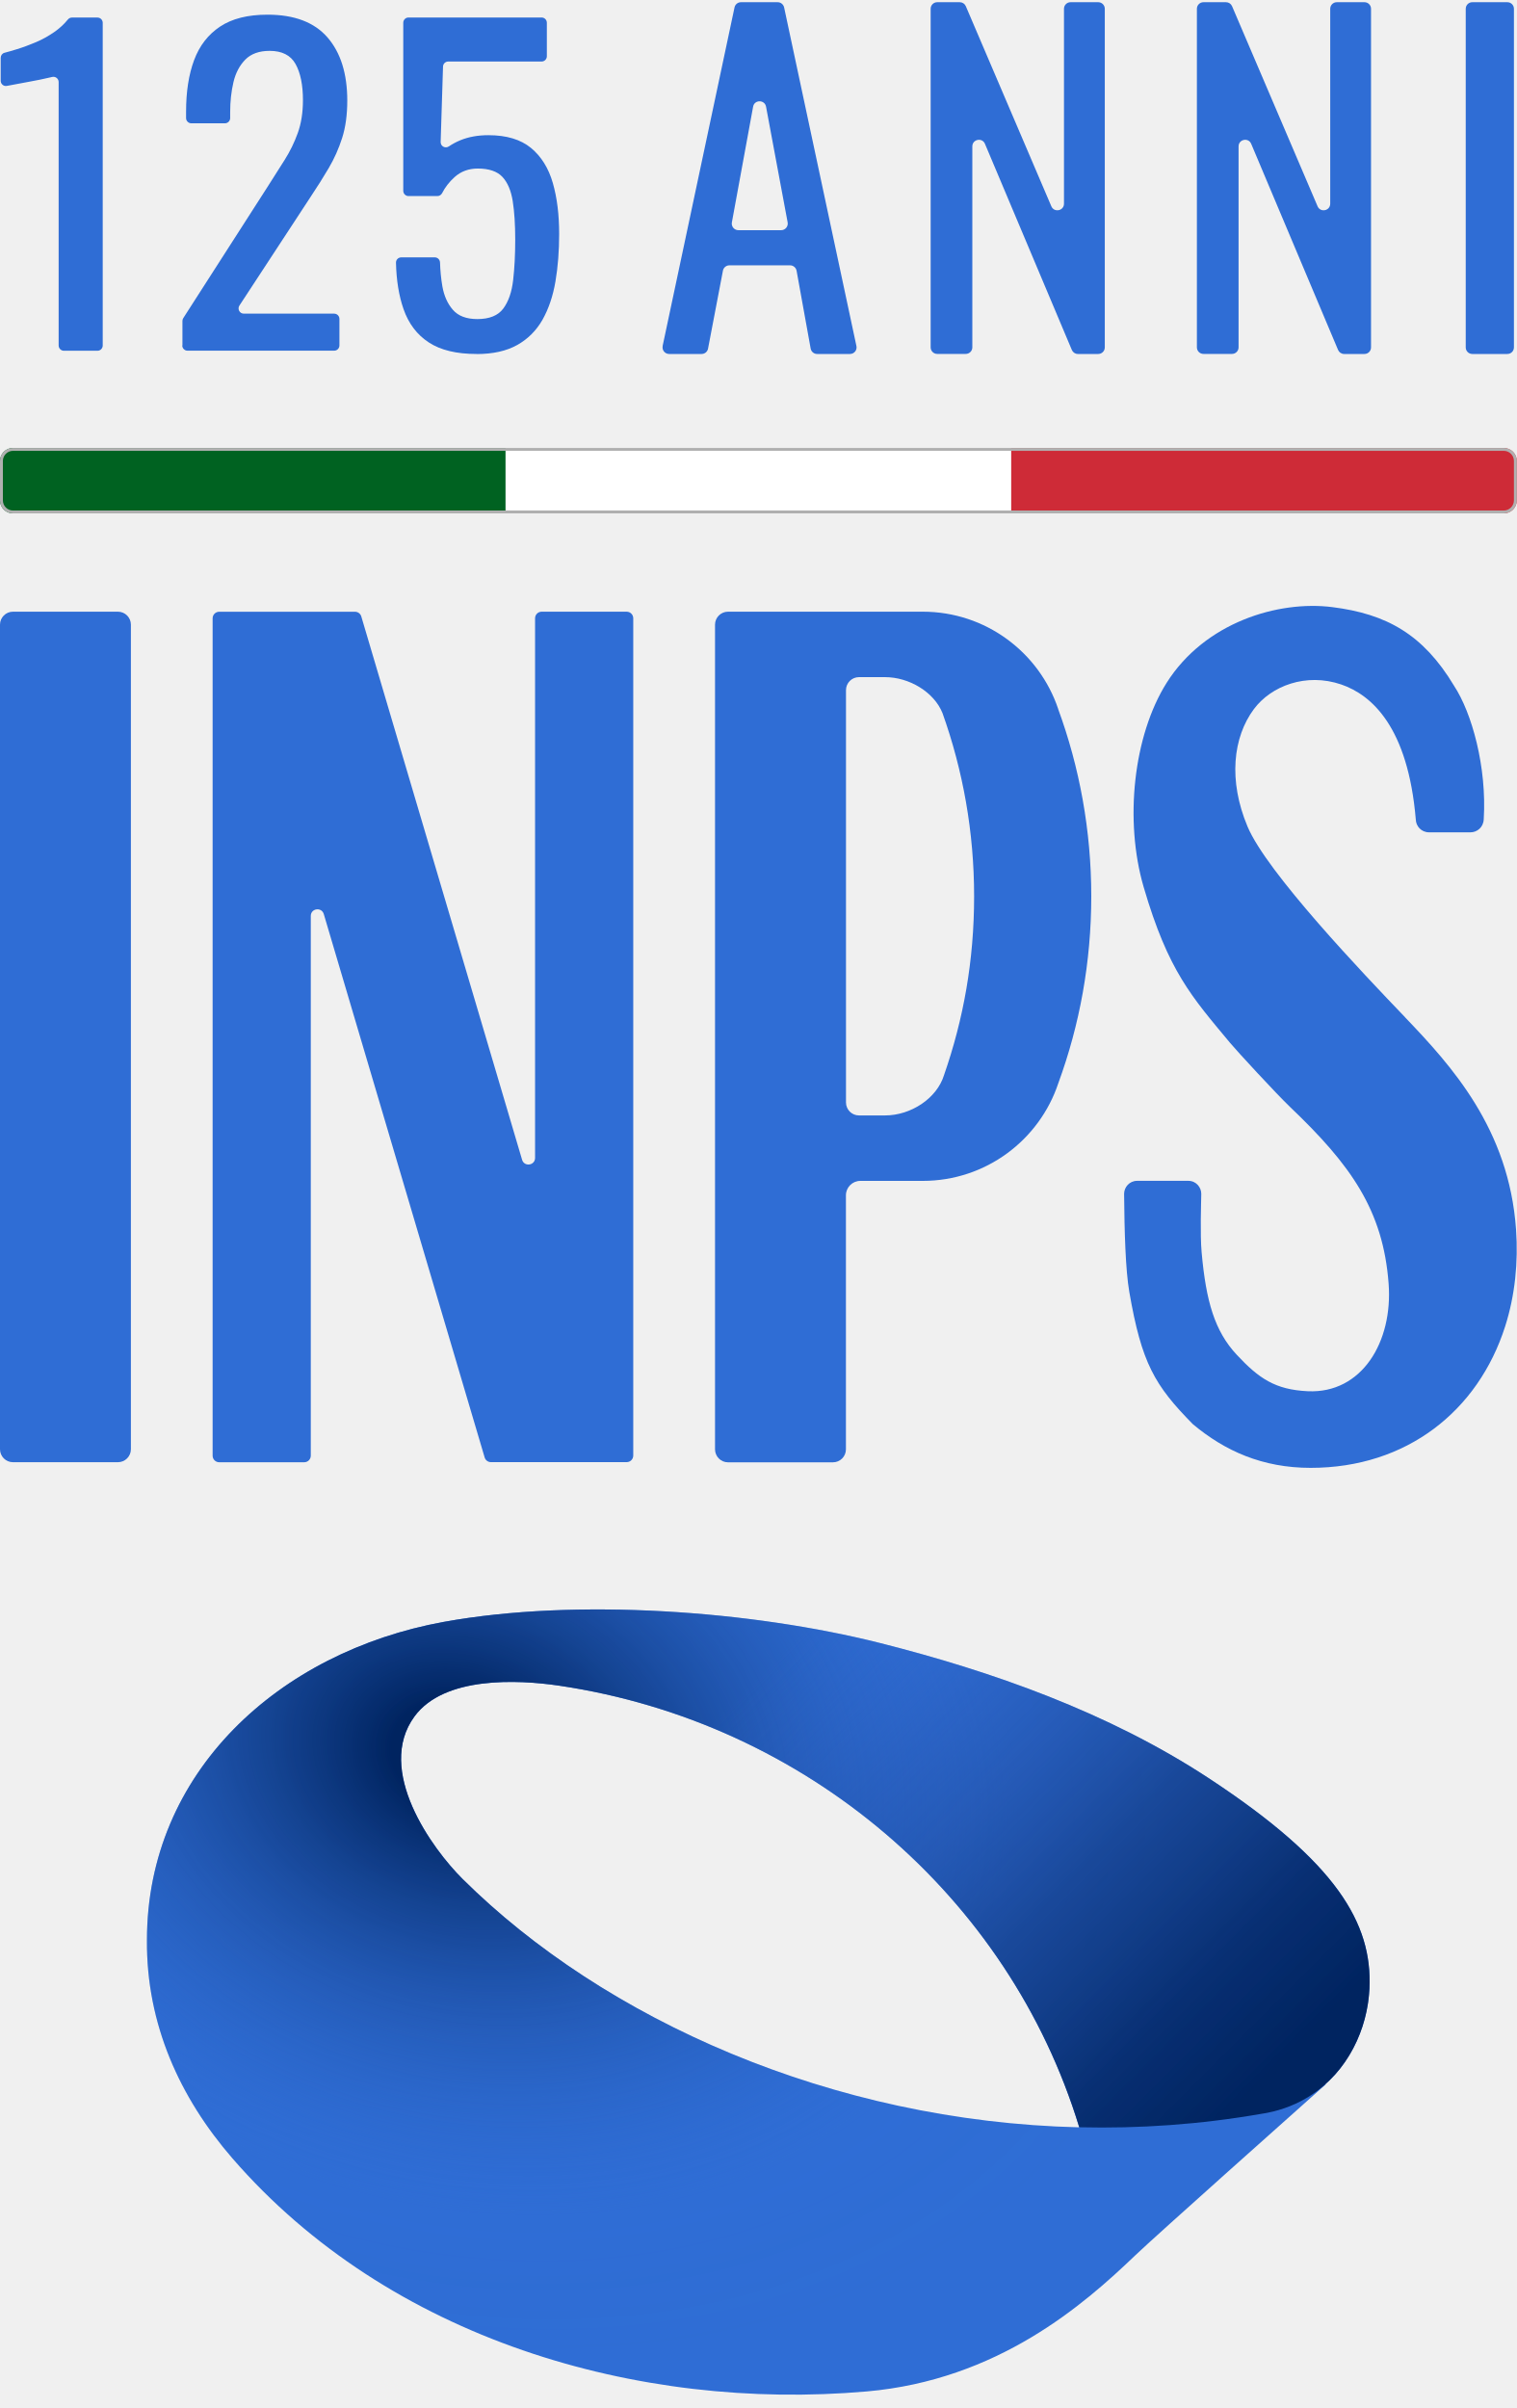
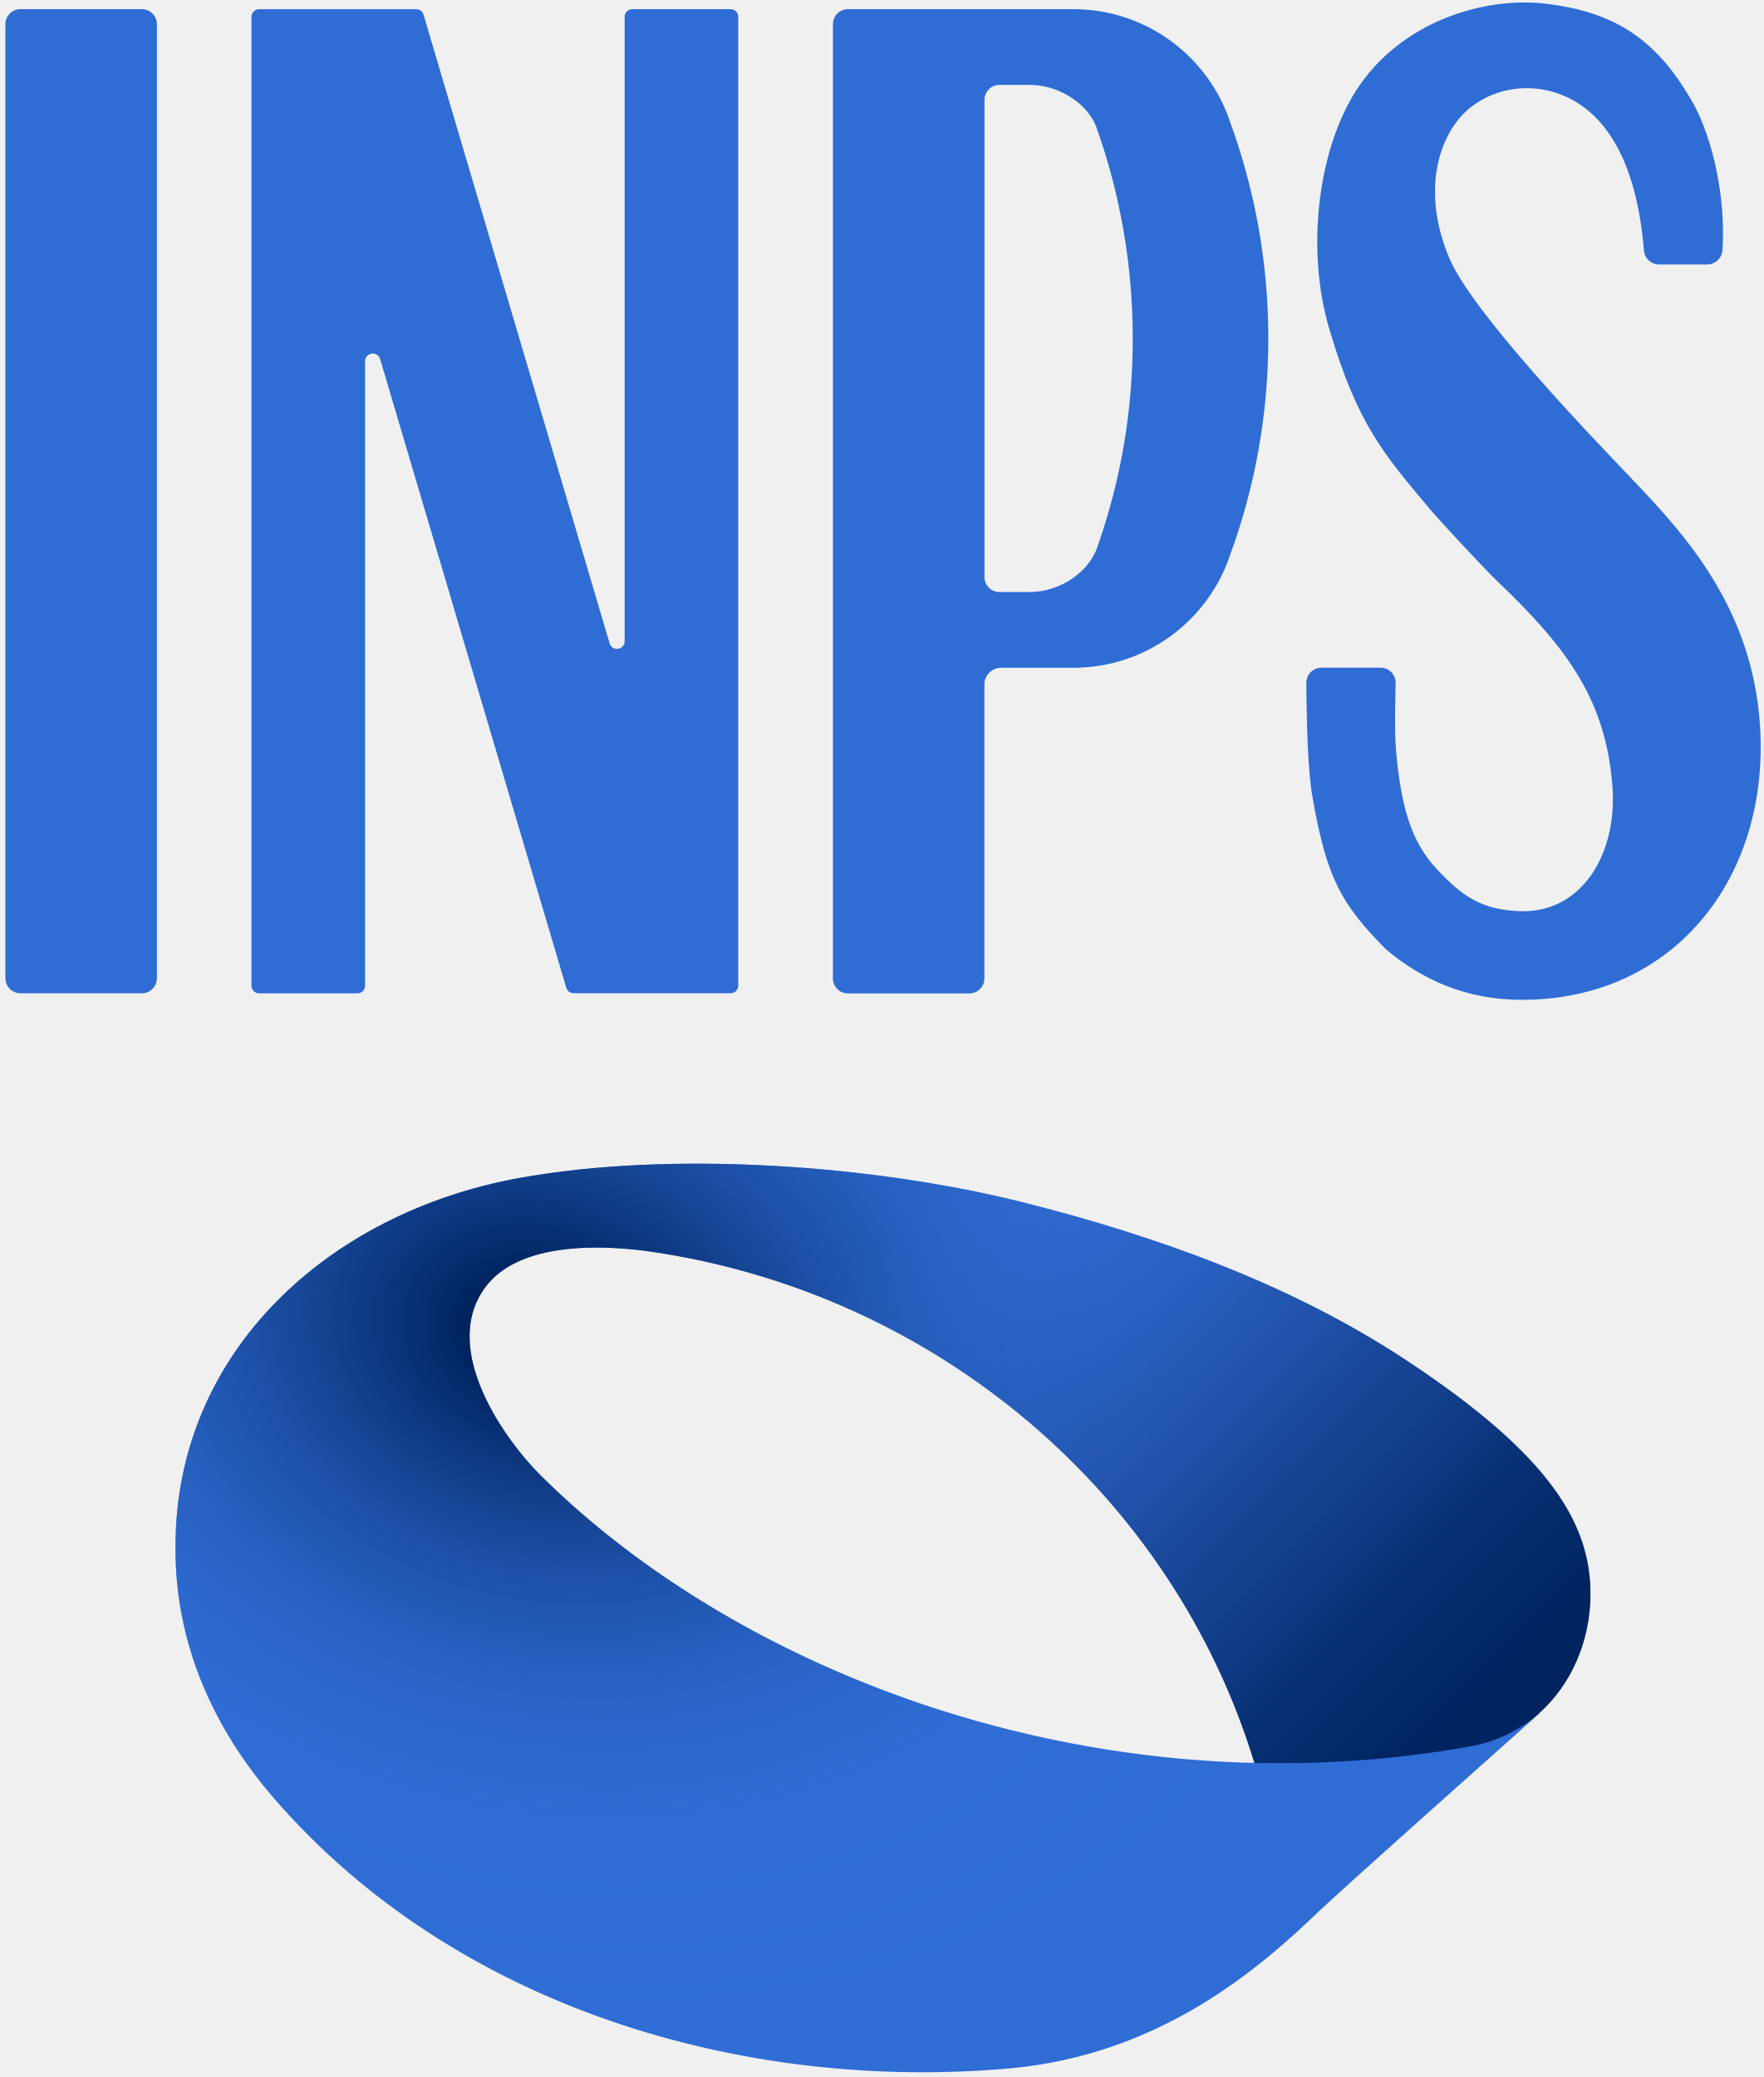
- <svg xmlns="http://www.w3.org/2000/svg" width="80" height="127" viewBox="0 0 80 127" fill="none">
-   <g clip-path="url(#clip0_41_30560)">
-     <path d="M3.093 18.222V4.326C3.093 4.15 2.928 4.019 2.755 4.058L2.606 4.092C2.295 4.165 1.945 4.238 1.552 4.308C1.163 4.381 0.816 4.445 0.511 4.503L0.362 4.53C0.192 4.564 0.037 4.433 0.037 4.259V3.048C0.037 2.923 0.119 2.813 0.24 2.783C0.435 2.731 0.654 2.67 0.895 2.594C1.221 2.494 1.552 2.369 1.893 2.226C2.234 2.083 2.557 1.9 2.871 1.684C3.144 1.492 3.379 1.276 3.58 1.029C3.632 0.965 3.711 0.926 3.793 0.926H5.141C5.294 0.926 5.418 1.051 5.418 1.203V18.222C5.418 18.374 5.294 18.499 5.141 18.499H3.37C3.218 18.499 3.093 18.374 3.093 18.222Z" fill="#2F6DD5" />
-     <path d="M9.622 18.222V16.928C9.622 16.877 9.637 16.825 9.665 16.779L14.091 9.885C14.423 9.364 14.73 8.88 15.013 8.433C15.296 7.985 15.528 7.51 15.707 7.011C15.887 6.512 15.978 5.936 15.978 5.285C15.978 4.475 15.847 3.839 15.588 3.376C15.33 2.914 14.873 2.682 14.222 2.682C13.671 2.682 13.245 2.835 12.943 3.139C12.642 3.443 12.429 3.839 12.313 4.332C12.197 4.825 12.14 5.352 12.14 5.915V6.226C12.14 6.378 12.015 6.503 11.863 6.503H10.091C9.939 6.503 9.814 6.378 9.814 6.226V5.894C9.814 4.838 9.954 3.93 10.237 3.172C10.52 2.414 10.974 1.824 11.604 1.404C12.234 0.984 13.068 0.774 14.109 0.774C15.528 0.774 16.581 1.176 17.275 1.976C17.969 2.777 18.316 3.888 18.316 5.306C18.316 6.058 18.225 6.716 18.045 7.279C17.865 7.842 17.628 8.372 17.339 8.862C17.05 9.355 16.73 9.86 16.383 10.381L12.627 16.116C12.508 16.298 12.639 16.542 12.858 16.542H17.625C17.777 16.542 17.902 16.667 17.902 16.819V18.219C17.902 18.371 17.777 18.496 17.625 18.496H9.89C9.738 18.496 9.613 18.371 9.613 18.219L9.622 18.222Z" fill="#2F6DD5" />
-     <path d="M25.134 18.669C24.078 18.669 23.241 18.469 22.617 18.061C21.996 17.656 21.552 17.071 21.284 16.304C21.04 15.607 20.906 14.788 20.885 13.854C20.882 13.699 21.007 13.574 21.162 13.574H22.934C23.083 13.574 23.202 13.696 23.208 13.845C23.22 14.271 23.262 14.691 23.332 15.105C23.421 15.604 23.603 16.015 23.887 16.341C24.17 16.666 24.599 16.828 25.177 16.828C25.813 16.828 26.27 16.642 26.544 16.274C26.818 15.905 26.991 15.406 27.064 14.776C27.137 14.146 27.174 13.434 27.174 12.639C27.174 11.845 27.131 11.169 27.043 10.612C26.955 10.055 26.775 9.629 26.501 9.333C26.227 9.038 25.792 8.889 25.198 8.889C24.721 8.889 24.316 9.038 23.984 9.333C23.698 9.589 23.479 9.872 23.32 10.183C23.272 10.277 23.177 10.341 23.071 10.341H21.546C21.393 10.341 21.269 10.216 21.269 10.064V1.2C21.269 1.048 21.393 0.923 21.546 0.923H28.565C28.717 0.923 28.842 1.048 28.842 1.2V2.968C28.842 3.121 28.717 3.245 28.565 3.245H23.64C23.491 3.245 23.369 3.364 23.366 3.513L23.241 7.489C23.235 7.717 23.488 7.848 23.676 7.72C23.865 7.592 24.069 7.483 24.294 7.391C24.721 7.218 25.208 7.13 25.759 7.13C26.714 7.13 27.46 7.355 28.005 7.802C28.547 8.25 28.93 8.865 29.156 9.647C29.381 10.429 29.491 11.324 29.491 12.338C29.491 13.236 29.427 14.07 29.296 14.843C29.165 15.616 28.936 16.289 28.614 16.861C28.288 17.434 27.844 17.878 27.28 18.195C26.717 18.511 26.002 18.673 25.131 18.673L25.134 18.669Z" fill="#2F6DD5" />
-     <path d="M0.685 23.625H26.666V27.077H0.685C0.307 27.077 0 26.77 0 26.392V24.31C0 23.933 0.307 23.625 0.685 23.625Z" fill="#006221" />
-     <path d="M53.331 23.625H26.666V27.077H53.331V23.625Z" fill="white" />
-     <path d="M53.334 23.625H79.315C79.693 23.625 80 23.933 80 24.31V26.392C80 26.77 79.693 27.077 79.315 27.077H53.334V23.625Z" fill="#CE2B37" />
-     <path d="M79.315 23.777C79.607 23.777 79.848 24.018 79.848 24.31V26.392C79.848 26.684 79.607 26.925 79.315 26.925H0.685C0.393 26.925 0.152 26.684 0.152 26.392V24.31C0.152 24.018 0.393 23.777 0.685 23.777H79.315ZM79.315 23.625H0.685C0.307 23.625 0 23.933 0 24.31V26.392C0 26.77 0.307 27.077 0.685 27.077H79.315C79.693 27.077 80 26.77 80 26.392V24.31C80 23.933 79.693 23.625 79.315 23.625Z" fill="#B0B0B0" />
-     <path d="M34.948 18.25L38.741 0.39C38.775 0.229 38.918 0.116 39.082 0.116H41.015C41.18 0.116 41.32 0.232 41.356 0.39L45.17 18.25C45.216 18.466 45.052 18.669 44.829 18.669H43.097C42.93 18.669 42.787 18.551 42.756 18.383L42.014 14.28C41.983 14.116 41.84 13.994 41.673 13.994H38.47C38.303 13.994 38.16 14.113 38.129 14.277L37.344 18.386C37.314 18.551 37.171 18.669 37.003 18.669H35.292C35.07 18.669 34.906 18.466 34.952 18.25H34.948ZM38.942 12.14H41.201C41.417 12.14 41.581 11.942 41.542 11.729L40.403 5.626C40.333 5.248 39.788 5.248 39.721 5.626L38.601 11.729C38.562 11.942 38.726 12.14 38.942 12.14Z" fill="#2F6DD5" />
-     <path d="M49.085 18.323V0.463C49.085 0.271 49.24 0.116 49.432 0.116H50.619C50.759 0.116 50.884 0.198 50.939 0.326L55.45 10.88C55.599 11.227 56.117 11.12 56.117 10.743V0.463C56.117 0.271 56.272 0.116 56.464 0.116H57.922C58.114 0.116 58.269 0.271 58.269 0.463V18.323C58.269 18.514 58.114 18.669 57.922 18.669H56.85C56.71 18.669 56.585 18.584 56.531 18.456L51.949 7.586C51.803 7.236 51.283 7.343 51.283 7.72V18.32C51.283 18.511 51.127 18.666 50.936 18.666H49.432C49.24 18.666 49.085 18.511 49.085 18.32V18.323Z" fill="#2F6DD5" />
-     <path d="M63.127 18.323V0.463C63.127 0.271 63.282 0.116 63.474 0.116H64.661C64.801 0.116 64.926 0.198 64.981 0.326L69.492 10.88C69.641 11.227 70.159 11.12 70.159 10.743V0.463C70.159 0.271 70.314 0.116 70.506 0.116H71.964C72.156 0.116 72.311 0.271 72.311 0.463V18.323C72.311 18.514 72.156 18.669 71.964 18.669H70.892C70.752 18.669 70.627 18.584 70.573 18.456L65.991 7.586C65.845 7.236 65.325 7.343 65.325 7.72V18.32C65.325 18.511 65.169 18.666 64.978 18.666H63.474C63.282 18.666 63.127 18.511 63.127 18.32V18.323Z" fill="#2F6DD5" />
-     <path d="M77.306 18.323V0.463C77.306 0.271 77.461 0.116 77.653 0.116H79.501C79.693 0.116 79.848 0.271 79.848 0.463V18.323C79.848 18.514 79.693 18.669 79.501 18.669H77.653C77.461 18.669 77.306 18.514 77.306 18.323Z" fill="#2F6DD5" />
-     <path d="M70.898 108.8C71.017 108.633 71.127 108.459 71.227 108.286C71.248 108.249 71.27 108.213 71.288 108.176C71.391 107.993 71.486 107.805 71.571 107.613C71.58 107.595 71.586 107.576 71.595 107.558C71.681 107.363 71.76 107.162 71.827 106.961C71.833 106.949 71.836 106.934 71.842 106.922C71.909 106.718 71.967 106.508 72.019 106.298C72.025 106.267 72.034 106.24 72.04 106.21C72.085 106.003 72.125 105.796 72.156 105.589C72.159 105.561 72.162 105.534 72.165 105.506C72.192 105.293 72.213 105.077 72.226 104.864C72.381 101.443 70.506 98.228 63.788 93.808C58.445 90.289 52.26 88.134 46.455 86.664C39.673 84.947 30.382 84.271 23.396 85.541C14.712 87.124 7.747 93.473 7.75 102.331C7.717 106.757 9.485 110.633 12.252 113.826C20.526 123.369 33.649 127.183 45.709 126.127C52.637 125.521 57.17 121.542 59.867 118.958C60.96 117.911 68.5 111.202 69.915 109.938L69.903 109.923C69.924 109.902 69.942 109.881 69.967 109.859C70.116 109.722 70.262 109.579 70.399 109.43C70.414 109.412 70.43 109.397 70.445 109.378C70.579 109.226 70.704 109.068 70.822 108.907C70.847 108.873 70.874 108.84 70.898 108.803V108.8ZM56.917 112.197C43.867 111.887 31.868 106.505 24.404 99.105C22.788 97.504 19.777 93.358 21.862 90.521C23.427 88.399 27.287 88.576 29.503 88.904C42.534 90.84 53.209 100.036 56.914 112.173V112.191L56.917 112.197Z" fill="#2F6DD5" />
-     <path d="M56.917 112.197V112.176C53.213 100.039 42.537 90.843 29.506 88.907C27.29 88.579 23.427 88.402 21.865 90.524C19.78 93.361 22.791 97.507 24.407 99.108C31.868 106.505 43.867 111.887 56.92 112.2L56.917 112.197ZM69.903 109.923L69.915 109.938C68.5 111.199 60.96 117.911 59.867 118.958C57.167 121.542 52.634 125.524 45.709 126.127C33.652 127.183 20.526 123.369 12.252 113.826C9.485 110.633 7.717 106.757 7.75 102.331C7.747 93.47 14.715 87.124 23.396 85.541C30.385 84.271 39.673 84.947 46.455 86.664C52.26 88.131 58.445 90.289 63.788 93.808C70.506 98.228 72.381 101.443 72.226 104.864C72.14 106.712 71.367 108.614 69.9 109.923H69.903Z" fill="url(#paint0_radial_41_30560)" />
-     <path d="M21.865 90.524C23.43 88.402 27.29 88.579 29.506 88.907C42.537 90.843 53.213 100.039 56.917 112.176V112.194C60.08 112.27 63.307 112.048 66.545 111.482L66.819 111.436C67.69 111.266 68.454 110.949 69.112 110.526C71.093 109.254 72.131 107.022 72.229 104.867C72.384 101.446 70.509 98.231 63.791 93.811C58.448 90.292 52.263 88.137 46.458 86.667C39.676 84.95 30.386 84.274 23.399 85.544" fill="url(#paint1_linear_41_30560)" />
-     <path d="M33.049 32.261H28.571C28.376 32.261 28.221 32.416 28.221 32.611V61.067C28.221 61.472 27.652 61.554 27.536 61.167L19.056 32.514C19.013 32.365 18.876 32.264 18.721 32.264H15.713C15.713 32.264 15.713 32.264 15.707 32.264H11.564C11.369 32.264 11.214 32.419 11.214 32.614V76.771C11.214 76.966 11.369 77.121 11.564 77.121H16.042C16.237 77.121 16.392 76.966 16.392 76.771V48.309C16.392 47.904 16.961 47.822 17.077 48.209L25.561 76.865C25.603 77.014 25.74 77.115 25.895 77.115H28.885C28.885 77.115 28.9 77.115 28.906 77.115H33.049C33.244 77.115 33.399 76.96 33.399 76.765V32.611C33.399 32.416 33.244 32.261 33.049 32.261Z" fill="#2F6DD5" />
-     <path d="M6.219 32.261H0.685C0.307 32.261 0 32.568 0 32.946V76.433C0 76.811 0.307 77.118 0.685 77.118H6.219C6.597 77.118 6.904 76.811 6.904 76.433V32.946C6.904 32.568 6.597 32.261 6.219 32.261Z" fill="#2F6DD5" />
-     <path fill-rule="evenodd" clip-rule="evenodd" d="M55.809 37.384C54.805 34.404 51.986 32.261 48.668 32.261H38.397C38.02 32.261 37.712 32.569 37.712 32.946V76.439C37.712 76.817 38.02 77.124 38.397 77.124H43.931C44.309 77.124 44.616 76.817 44.616 76.439V63.042C44.616 62.622 44.957 62.281 45.377 62.281C46.491 62.281 48.668 62.281 48.668 62.281C51.998 62.281 54.823 60.123 55.818 57.128C56.945 54.053 57.556 50.735 57.556 47.271C57.556 43.807 56.938 40.468 55.806 37.384H55.809ZM49.788 56.708C49.408 57.938 48.035 58.829 46.68 58.829C46.68 58.829 45.904 58.829 45.304 58.829C44.927 58.829 44.619 58.522 44.619 58.144V36.398C44.619 36.02 44.927 35.713 45.304 35.713C45.904 35.713 46.68 35.713 46.68 35.713C47.95 35.713 49.264 36.498 49.709 37.609C50.789 40.629 51.377 43.88 51.377 47.271C51.377 50.662 50.817 53.752 49.788 56.708Z" fill="#2F6DD5" />
-     <path d="M74.107 53.651C71.906 51.356 66.807 46.005 65.797 43.591C64.777 41.165 65.026 38.885 66.135 37.396C67.045 36.176 68.883 35.467 70.74 36.1C72.338 36.648 74.262 38.334 74.673 43.232C74.685 43.56 74.947 43.898 75.379 43.898H77.556C77.894 43.898 78.24 43.643 78.256 43.204C78.423 40.453 77.629 37.594 76.691 36.17C75.053 33.439 73.111 32.38 70.277 32.021C67.416 31.655 63.541 32.827 61.532 36.011C59.776 38.797 59.294 43.283 60.32 46.787C61.62 51.228 62.85 52.565 64.883 55.009C65.224 55.42 67.312 57.685 68.046 58.388C71.242 61.435 72.95 63.825 73.239 67.7C73.471 70.774 71.824 73.508 68.975 73.374C67.255 73.294 66.393 72.698 65.23 71.453C64.064 70.205 63.608 68.628 63.377 66.053C63.291 65.097 63.352 63.471 63.358 62.963C63.358 62.625 63.093 62.278 62.673 62.278H59.976C59.562 62.278 59.288 62.622 59.288 62.963C59.304 64.927 59.361 66.975 59.562 68.138C60.214 71.897 60.893 73.06 62.917 75.115C64.6 76.521 66.579 77.416 69.127 77.416C74.189 77.416 77.96 74.418 79.385 69.955C79.909 68.311 80.079 66.57 79.96 64.85C79.589 59.532 76.545 56.202 74.104 53.651H74.107Z" fill="#2F6DD5" />
-   </g>
+ <svg xmlns="http://www.w3.org/2000/svg" width="264" height="311" viewBox="0 0 264 311" fill="none">
+   <path d="M233.72 252.81C234.11 252.26 234.47 251.69 234.8 251.12C234.87 251 234.94 250.88 235 250.76C235.34 250.16 235.65 249.54 235.93 248.91C235.96 248.85 235.98 248.79 236.01 248.73C236.29 248.09 236.55 247.43 236.77 246.77C236.79 246.73 236.8 246.68 236.82 246.64C237.04 245.97 237.23 245.28 237.4 244.59C237.42 244.49 237.45 244.4 237.47 244.3C237.62 243.62 237.75 242.94 237.85 242.26C237.86 242.17 237.87 242.08 237.88 241.99C237.97 241.29 238.04 240.58 238.08 239.88C238.59 228.64 232.43 218.08 210.36 203.56C192.81 192 172.49 184.92 153.42 180.09C131.14 174.45 100.62 172.23 77.67 176.4C49.14 181.6 26.26 202.46 26.27 231.56C26.16 246.1 31.97 258.83 41.06 269.32C68.24 300.67 111.35 313.2 150.97 309.73C173.73 307.74 188.62 294.67 197.48 286.18C201.07 282.74 225.84 260.7 230.49 256.55L230.45 256.5C230.52 256.43 230.58 256.36 230.66 256.29C231.15 255.84 231.63 255.37 232.08 254.88C232.13 254.82 232.18 254.77 232.23 254.71C232.67 254.21 233.08 253.69 233.47 253.16C233.55 253.05 233.64 252.94 233.72 252.82V252.81ZM187.79 263.97C144.92 262.95 105.5 245.27 80.98 220.96C75.67 215.7 65.78 202.08 72.63 192.76C77.77 185.79 90.45 186.37 97.73 187.45C140.54 193.81 175.61 224.02 187.78 263.89V263.95L187.79 263.97Z" fill="#2F6DD5" />
+   <path d="M187.79 263.97V263.9C175.62 224.03 140.55 193.82 97.74 187.46C90.46 186.38 77.77 185.8 72.64 192.77C65.79 202.09 75.68 215.71 80.99 220.97C105.5 245.27 144.92 262.95 187.8 263.98L187.79 263.97ZM230.45 256.5L230.49 256.55C225.84 260.69 201.07 282.74 197.48 286.18C188.61 294.67 173.72 307.75 150.97 309.73C111.36 313.2 68.24 300.67 41.06 269.32C31.97 258.83 26.16 246.1 26.27 231.56C26.26 202.45 49.15 181.6 77.67 176.4C100.63 172.23 131.14 174.45 153.42 180.09C172.49 184.91 192.81 192 210.36 203.56C232.43 218.08 238.59 228.64 238.08 239.88C237.8 245.95 235.26 252.2 230.44 256.5H230.45Z" fill="url(#paint0_radial_4_36771)" />
+   <path d="M72.64 192.77C77.78 185.8 90.46 186.38 97.74 187.46C140.55 193.82 175.62 224.03 187.79 263.9V263.96C198.18 264.21 208.78 263.48 219.42 261.62L220.32 261.47C223.18 260.91 225.69 259.87 227.85 258.48C234.36 254.3 237.77 246.97 238.09 239.89C238.6 228.65 232.44 218.09 210.37 203.57C192.82 192.01 172.5 184.93 153.43 180.1C131.15 174.46 100.63 172.24 77.68 176.41" fill="url(#paint1_linear_4_36771)" />
+   <path d="M109.38 1.37H94.67C94.03 1.37 93.52 1.88 93.52 2.52V96C93.52 97.33 91.65 97.6 91.27 96.33L63.41 2.2C63.27 1.71 62.82 1.38 62.31 1.38H52.43C52.43 1.38 52.43 1.38 52.41 1.38H38.8C38.16 1.38 37.65 1.89 37.65 2.53V147.59C37.65 148.23 38.16 148.74 38.8 148.74H53.51C54.15 148.74 54.66 148.23 54.66 147.59V54.09C54.66 52.76 56.53 52.49 56.91 53.76L84.78 147.9C84.92 148.39 85.37 148.72 85.88 148.72H95.7C95.7 148.72 95.75 148.72 95.77 148.72H109.38C110.02 148.72 110.53 148.21 110.53 147.57V2.52C110.53 1.88 110.02 1.37 109.38 1.37Z" fill="#2F6DD5" />
+   <path d="M21.24 1.37H3.06C1.817 1.37 0.81 2.377 0.81 3.62V146.48C0.81 147.723 1.817 148.73 3.06 148.73H21.24C22.483 148.73 23.49 147.723 23.49 146.48V3.62C23.49 2.377 22.483 1.37 21.24 1.37Z" fill="#2F6DD5" />
+   <path fill-rule="evenodd" clip-rule="evenodd" d="M184.15 18.2C180.85 8.41 171.59 1.37 160.69 1.37H126.95C125.71 1.37 124.7 2.38 124.7 3.62V146.5C124.7 147.74 125.71 148.75 126.95 148.75H145.13C146.37 148.75 147.38 147.74 147.38 146.5V102.49C147.38 101.11 148.5 99.99 149.88 99.99C153.54 99.99 160.69 99.99 160.69 99.99C171.63 99.99 180.91 92.9 184.18 83.06C187.88 72.96 189.89 62.06 189.89 50.68C189.89 39.3 187.86 28.33 184.14 18.2H184.15ZM164.37 81.68C163.12 85.72 158.61 88.65 154.16 88.65C154.16 88.65 151.61 88.65 149.64 88.65C148.4 88.65 147.39 87.64 147.39 86.4V14.96C147.39 13.72 148.4 12.71 149.64 12.71C151.61 12.71 154.16 12.71 154.16 12.71C158.33 12.71 162.65 15.29 164.11 18.94C167.66 28.86 169.59 39.54 169.59 50.68C169.59 61.82 167.75 71.97 164.37 81.68Z" fill="#2F6DD5" />
+   <path d="M244.26 71.64C237.03 64.1 220.28 46.52 216.96 38.59C213.61 30.62 214.43 23.13 218.07 18.24C221.06 14.23 227.1 11.9 233.2 13.98C238.45 15.78 244.77 21.32 246.12 37.41C246.16 38.49 247.02 39.6 248.44 39.6H255.59C256.7 39.6 257.84 38.76 257.89 37.32C258.44 28.28 255.83 18.89 252.75 14.21C247.37 5.24 240.99 1.76 231.68 0.58C222.28 -0.62 209.55 3.23 202.95 13.69C197.18 22.84 195.6 37.58 198.97 49.09C203.24 63.68 207.28 68.07 213.96 76.1C215.08 77.45 221.94 84.89 224.35 87.2C234.85 97.21 240.46 105.06 241.41 117.79C242.17 127.89 236.76 136.87 227.4 136.43C221.75 136.17 218.92 134.21 215.1 130.12C211.27 126.02 209.77 120.84 209.01 112.38C208.73 109.24 208.93 103.9 208.95 102.23C208.95 101.12 208.08 99.98 206.7 99.98H197.84C196.48 99.98 195.58 101.11 195.58 102.23C195.63 108.68 195.82 115.41 196.48 119.23C198.62 131.58 200.85 135.4 207.5 142.15C213.03 146.77 219.53 149.71 227.9 149.71C244.53 149.71 256.92 139.86 261.6 125.2C263.32 119.8 263.88 114.08 263.49 108.43C262.27 90.96 252.27 80.02 244.25 71.64H244.26Z" fill="#2F6DD5" />
  <defs>
-     <radialGradient id="paint0_radial_41_30560" cx="0" cy="0" r="1" gradientUnits="userSpaceOnUse" gradientTransform="translate(24.2001 92.6545) rotate(-163.338) scale(45.1196 35.2631)">
+     <radialGradient id="paint0_radial_4_36771" cx="0" cy="0" r="1" gradientUnits="userSpaceOnUse" gradientTransform="translate(80.31 199.77) rotate(-163.338) scale(148.224 115.844)">
      <stop offset="0.081" stop-color="#002460" />
      <stop offset="0.667" stop-color="#2E6BD2" stop-opacity="0.02" />
      <stop offset="0.88" stop-color="#2F6DD5" stop-opacity="0" />
    </radialGradient>
-     <linearGradient id="paint1_linear_41_30560" x1="39.782" y1="88.554" x2="67.045" y2="115.813" gradientUnits="userSpaceOnUse">
+     <linearGradient id="paint1_linear_4_36771" x1="131.5" y1="186.3" x2="221.06" y2="275.85" gradientUnits="userSpaceOnUse">
      <stop stop-color="#376CD4" stop-opacity="0" />
      <stop offset="0.22" stop-color="#2453AC" stop-opacity="0.34" />
      <stop offset="0.5" stop-color="#103982" stop-opacity="0.7" />
      <stop offset="0.73" stop-color="#042969" stop-opacity="0.92" />
      <stop offset="0.88" stop-color="#002460" />
    </linearGradient>
-     <clipPath id="clip0_41_30560">
-       <rect width="80" height="126.184" fill="white" transform="translate(0 0.116211)" />
-     </clipPath>
  </defs>
</svg>
